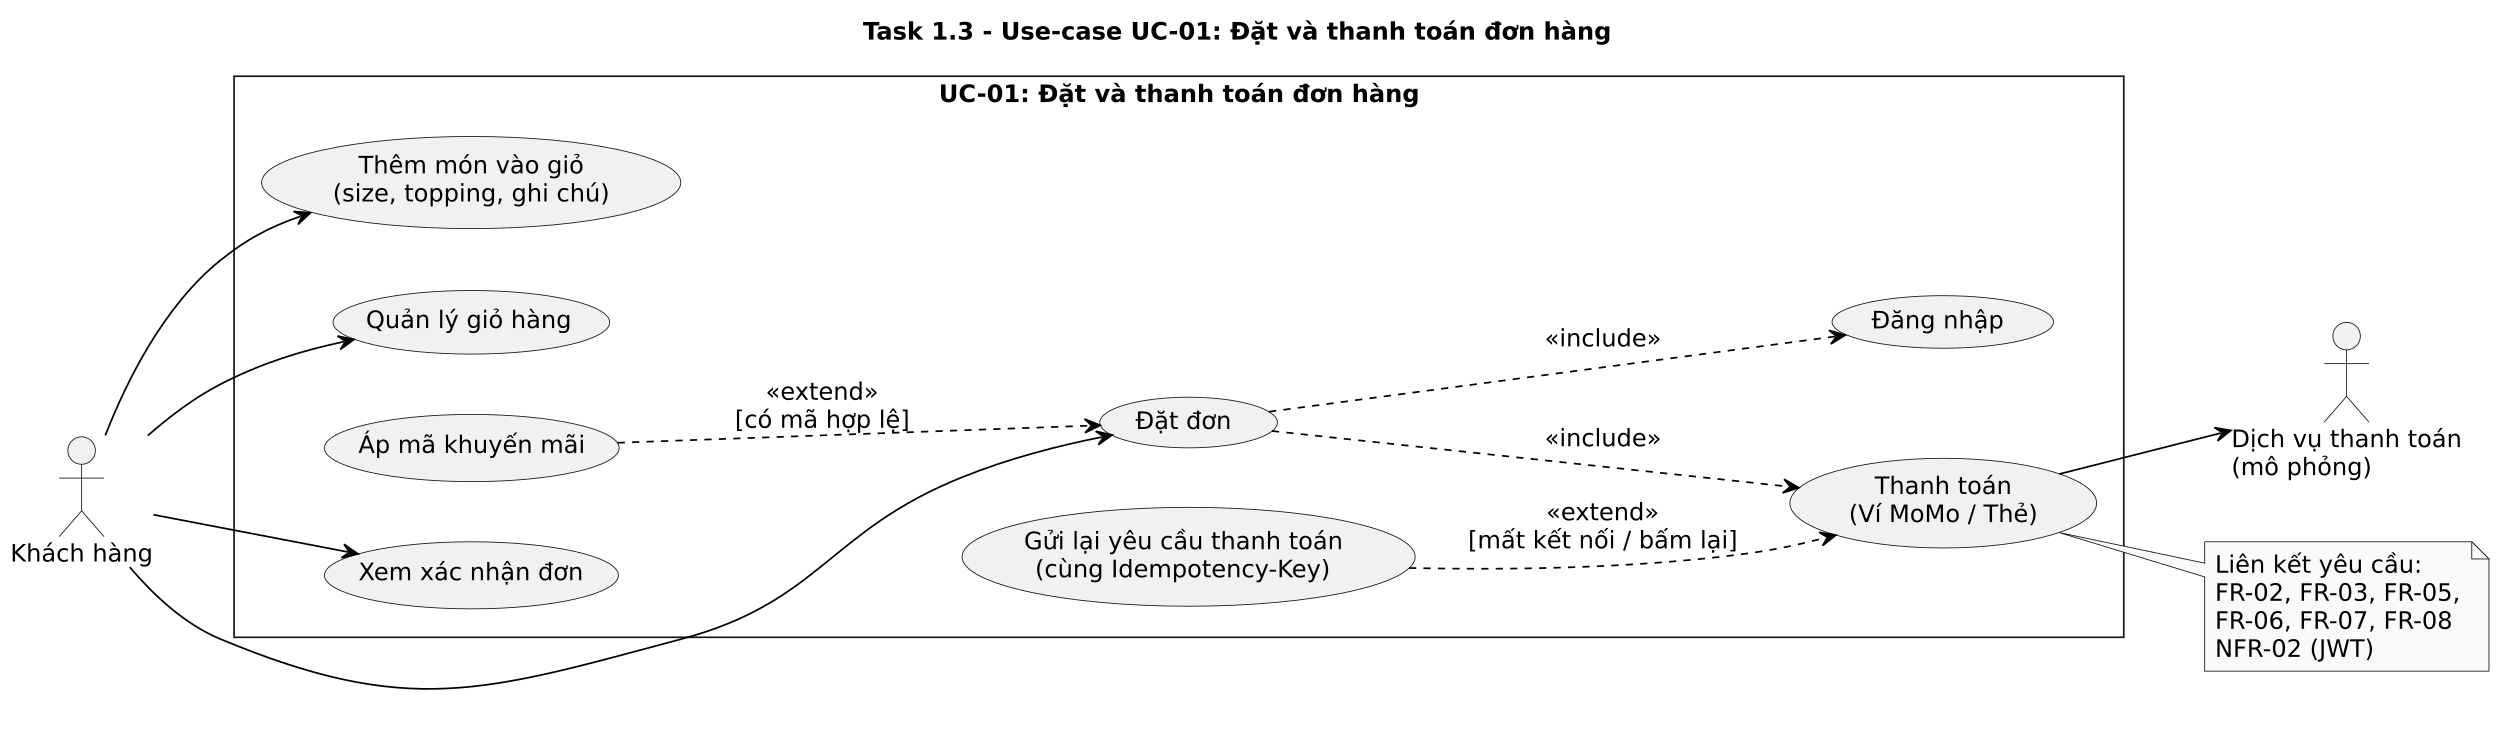
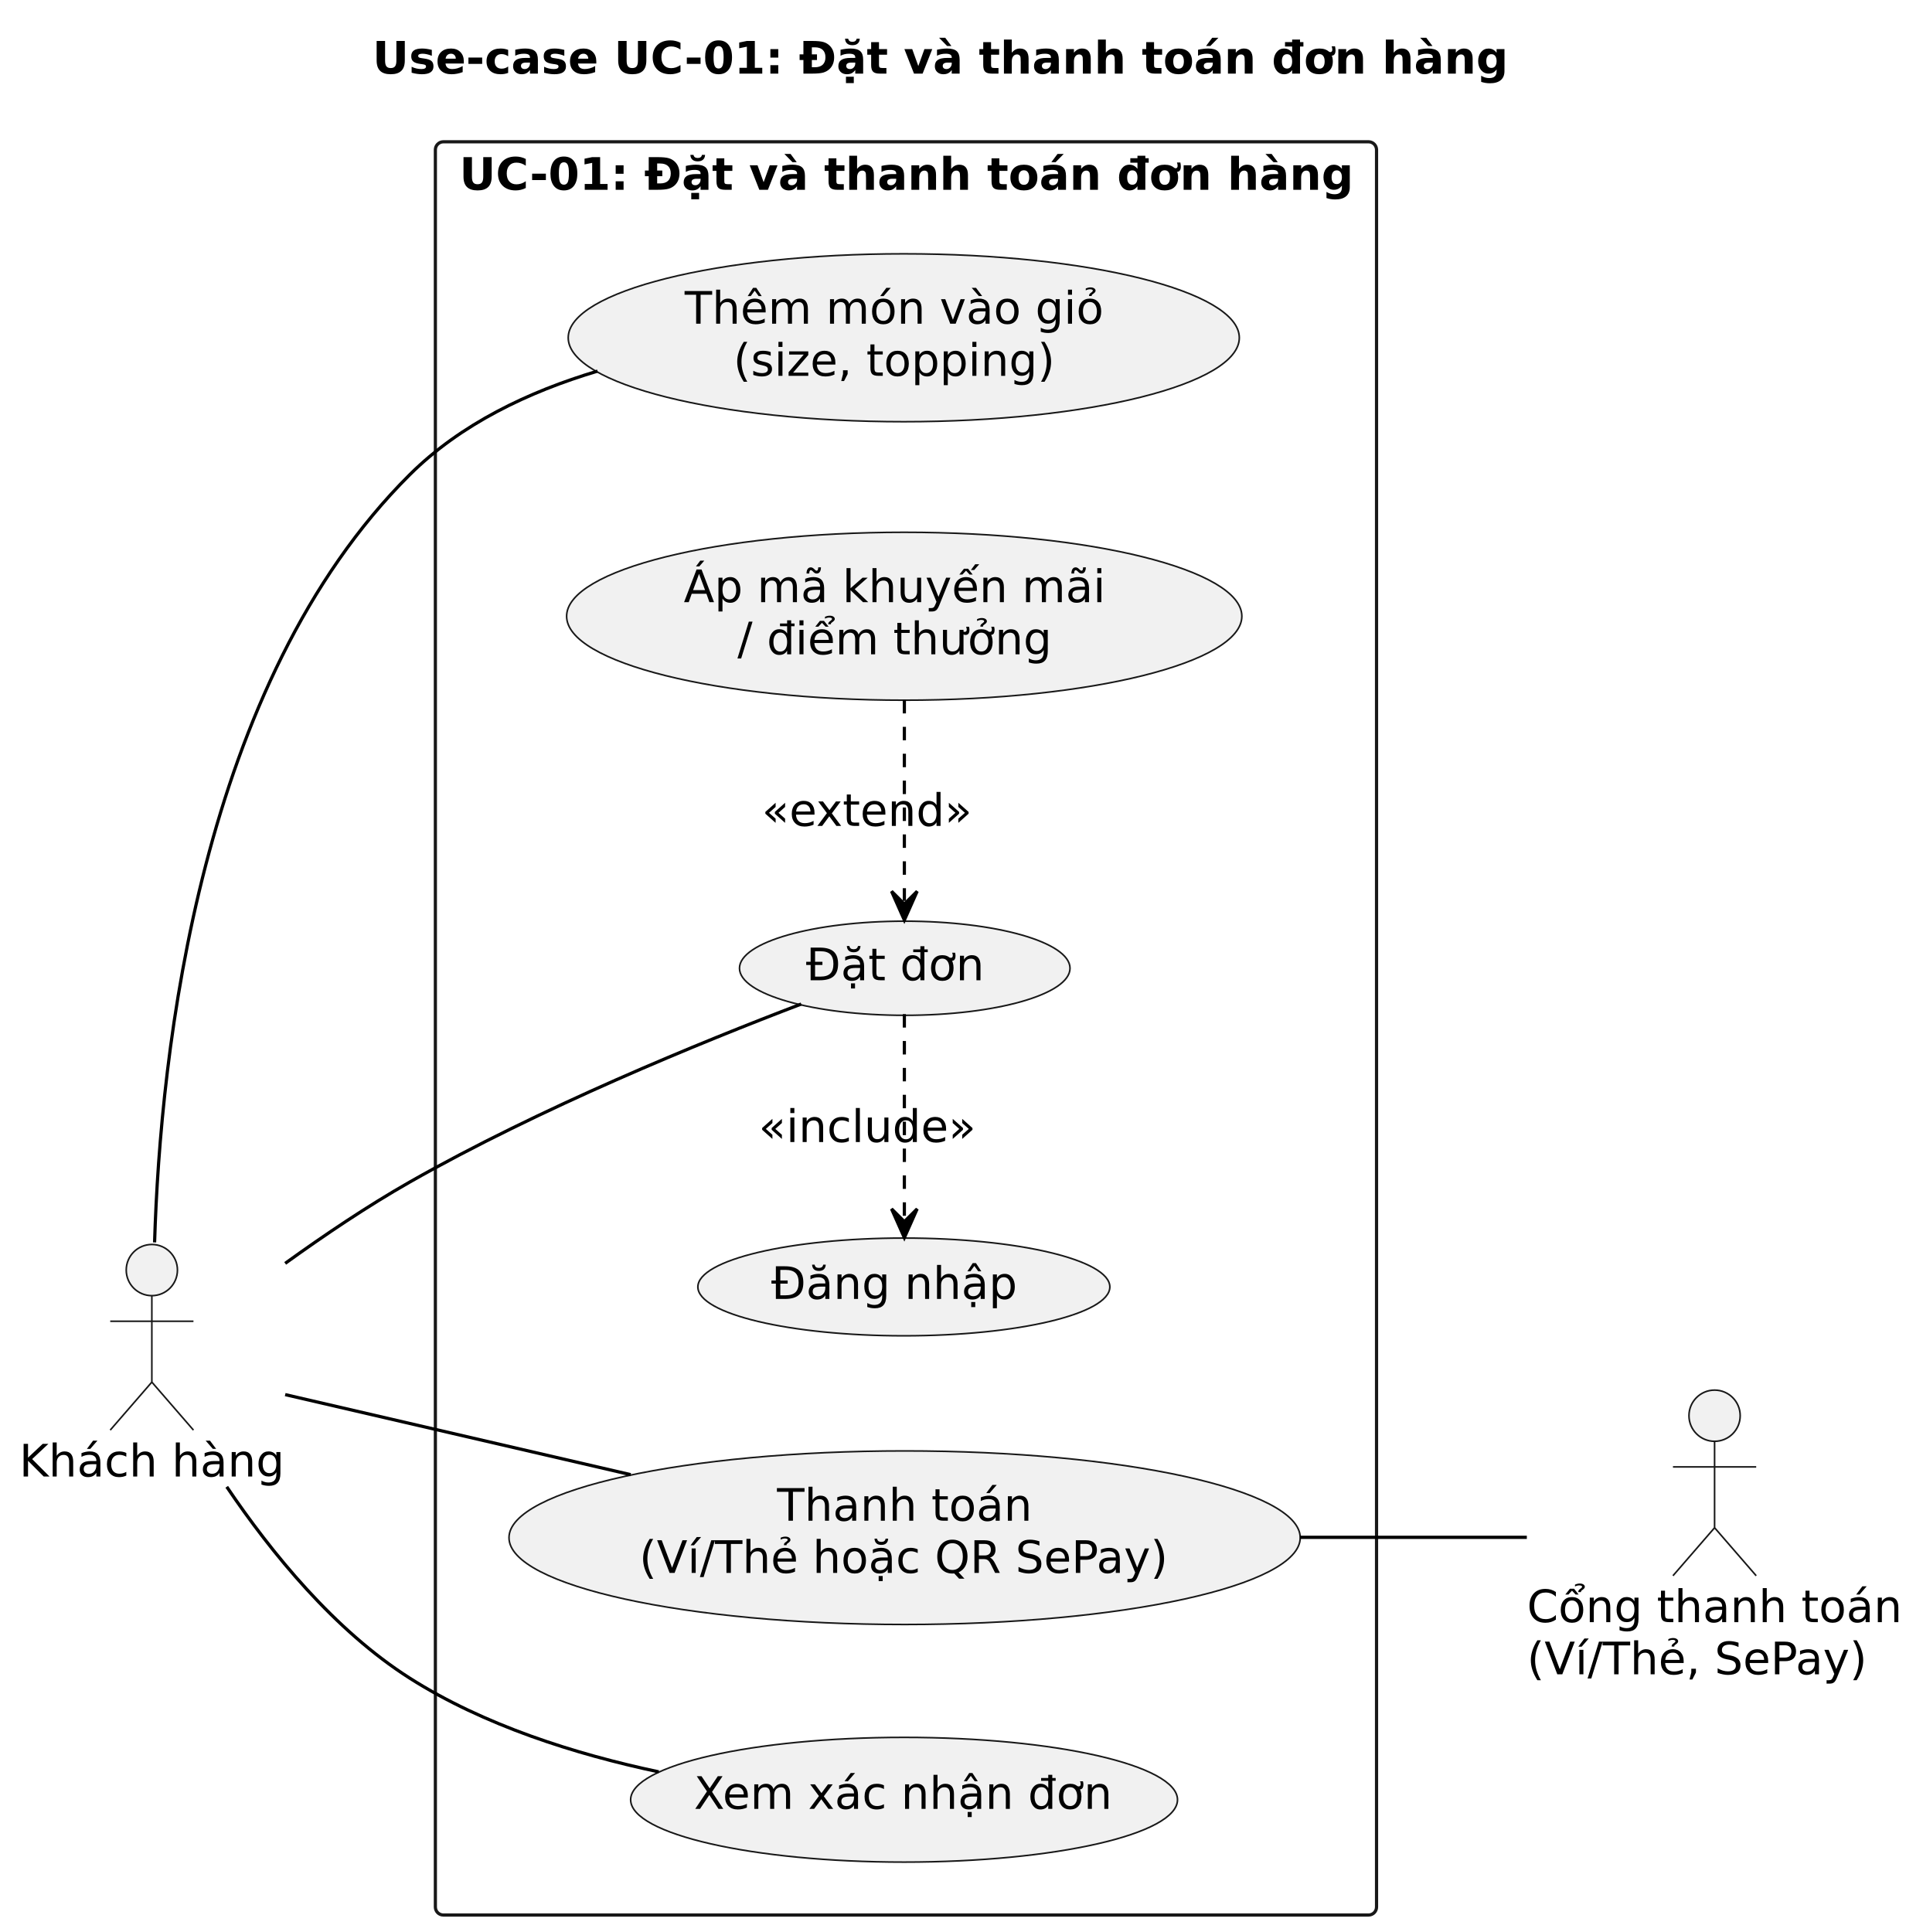
- <svg xmlns="http://www.w3.org/2000/svg" contentStyleType="text/css" height="706.667px" preserveAspectRatio="none" style="width:2421px;height:706px;background:#FFFFFF;" version="1.1" viewBox="0 0 2421 706" width="2421.667px" zoomAndPan="magnify">
+ <svg xmlns="http://www.w3.org/2000/svg" contentStyleType="text/css" height="1006.667px" preserveAspectRatio="none" style="width:1001px;height:1006px;background:#FFFFFF;" version="1.1" viewBox="0 0 1001 1006" width="1001.667px" zoomAndPan="magnify">
  <defs />
  <g>
-     <text fill="#000000" font-family="DejaVu Sans" font-size="23.333" font-weight="bold" lengthAdjust="spacing" textLength="727.207" x="835.722" y="38.325">Task 1.3 - Use-case UC-01: Đặt và thanh toán đơn hàng</text>
+     <text fill="#000000" font-family="DejaVu Sans" font-size="23.333" font-weight="bold" lengthAdjust="spacing" textLength="590.75" x="193.954" y="38.325">Use-case UC-01: Đặt và thanh toán đơn hàng</text>
    <g id="cluster_UC-01: Đặt và thanh toán đơn hàng">
-       <rect fill="none" height="543.333" style="stroke:#181818;stroke-width:1.667;" width="1830" x="226.667" y="73.828" />
-       <text fill="#000000" font-family="DejaVu Sans" font-size="23.333" font-weight="bold" lengthAdjust="spacing" textLength="464.992" x="909.171" y="98.82">UC-01: Đặt và thanh toán đơn hàng</text>
+       <rect fill="none" height="923.333" rx="4.167" ry="4.167" style="stroke:#181818;stroke-width:1.667;" width="490" x="226.667" y="73.828" />
+       <text fill="#000000" font-family="DejaVu Sans" font-size="23.333" font-weight="bold" lengthAdjust="spacing" textLength="464.992" x="239.171" y="98.82">UC-01: Đặt và thanh toán đơn hàng</text>
    </g>
    <g id="elem_ADD">
-       <ellipse cx="456.327" cy="176.76" fill="#F1F1F1" rx="202.993" ry="44.599" style="stroke:#181818;stroke-width:0.833;" />
-       <text fill="#000000" font-family="DejaVu Sans" font-size="23.333" lengthAdjust="spacing" textLength="218.123" x="347.265" y="167.924">Thêm món vào giỏ</text>
-       <text fill="#000000" font-family="DejaVu Sans" font-size="23.333" lengthAdjust="spacing" textLength="268.151" x="322.251" y="195.085">(size, topping, ghi chú)</text>
+       <ellipse cx="470.528" cy="175.874" fill="#F1F1F1" rx="174.695" ry="43.712" style="stroke:#181818;stroke-width:0.833;" />
+       <text fill="#000000" font-family="DejaVu Sans" font-size="23.333" lengthAdjust="spacing" textLength="218.123" x="356.466" y="168.539">Thêm món vào giỏ</text>
+       <text fill="#000000" font-family="DejaVu Sans" font-size="23.333" lengthAdjust="spacing" textLength="167.412" x="381.822" y="195.701">(size, topping)</text>
    </g>
-     <g id="elem_CART">
-       <ellipse cx="456.453" cy="312.119" fill="#F1F1F1" rx="133.953" ry="30.791" style="stroke:#181818;stroke-width:0.833;" />
-       <text fill="#000000" font-family="DejaVu Sans" font-size="23.333" lengthAdjust="spacing" textLength="199.04" x="354.388" y="317.684">Quản lý giỏ hàng</text>
+     <g id="elem_PROMO">
+       <ellipse cx="470.771" cy="320.878" fill="#F1F1F1" rx="175.771" ry="43.717" style="stroke:#181818;stroke-width:0.833;" />
+       <text fill="#000000" font-family="DejaVu Sans" font-size="23.333" lengthAdjust="spacing" textLength="219.605" x="355.969" y="313.544">Áp mã khuyến mãi</text>
+       <text fill="#000000" font-family="DejaVu Sans" font-size="23.333" lengthAdjust="spacing" textLength="163.675" x="383.934" y="340.705">/ điểm thưởng</text>
    </g>
    <g id="elem_ORDER">
-       <ellipse cx="1151.041" cy="409.172" fill="#F1F1F1" rx="86.041" ry="24.511" style="stroke:#181818;stroke-width:0.833;" />
-       <text fill="#000000" font-family="DejaVu Sans" font-size="23.333" lengthAdjust="spacing" textLength="92.821" x="1099.631" y="415.418">Đặt đơn</text>
+       <ellipse cx="471.041" cy="504.172" fill="#F1F1F1" rx="86.041" ry="24.511" style="stroke:#181818;stroke-width:0.833;" />
+       <text fill="#000000" font-family="DejaVu Sans" font-size="23.333" lengthAdjust="spacing" textLength="92.821" x="419.631" y="510.418">Đặt đơn</text>
    </g>
    <g id="elem_LOGIN">
-       <ellipse cx="1881.409" cy="311.777" fill="#F1F1F1" rx="107.243" ry="25.448" style="stroke:#181818;stroke-width:0.833;" />
-       <text fill="#000000" font-family="DejaVu Sans" font-size="23.333" lengthAdjust="spacing" textLength="128.083" x="1812.368" y="318.022">Đăng nhập</text>
+       <ellipse cx="470.576" cy="670.11" fill="#F1F1F1" rx="107.243" ry="25.448" style="stroke:#181818;stroke-width:0.833;" />
+       <text fill="#000000" font-family="DejaVu Sans" font-size="23.333" lengthAdjust="spacing" textLength="128.083" x="401.534" y="676.356">Đăng nhập</text>
    </g>
    <g id="elem_PAYUC">
-       <ellipse cx="1881.859" cy="487.24" fill="#F1F1F1" rx="148.525" ry="43.412" style="stroke:#181818;stroke-width:0.833;" />
-       <text fill="#000000" font-family="DejaVu Sans" font-size="23.333" lengthAdjust="spacing" textLength="132.845" x="1815.436" y="478.404">Thanh toán</text>
-       <text fill="#000000" font-family="DejaVu Sans" font-size="23.333" lengthAdjust="spacing" textLength="182.975" x="1790.371" y="505.565">(Ví MoMo / Thẻ)</text>
-     </g>
-     <g id="elem_PROMO">
-       <ellipse cx="456.875" cy="433.87" fill="#F1F1F1" rx="142.708" ry="32.542" style="stroke:#181818;stroke-width:0.833;" />
-       <text fill="#000000" font-family="DejaVu Sans" font-size="23.333" lengthAdjust="spacing" textLength="219.605" x="347.072" y="438.614">Áp mã khuyến mãi</text>
-     </g>
-     <g id="elem_RETRY">
-       <ellipse cx="1151.055" cy="539.206" fill="#F1F1F1" rx="219.388" ry="47.878" style="stroke:#181818;stroke-width:0.833;" />
-       <text fill="#000000" font-family="DejaVu Sans" font-size="23.333" lengthAdjust="spacing" textLength="308.893" x="991.608" y="531.871">Gửi lại yêu cầu thanh toán</text>
-       <text fill="#000000" font-family="DejaVu Sans" font-size="23.333" lengthAdjust="spacing" textLength="287.519" x="1002.295" y="559.032">(cùng Idempotency-Key)</text>
+       <ellipse cx="470.968" cy="800.688" fill="#F1F1F1" rx="205.968" ry="45.194" style="stroke:#181818;stroke-width:0.833;" />
+       <text fill="#000000" font-family="DejaVu Sans" font-size="23.333" lengthAdjust="spacing" textLength="132.845" x="404.546" y="791.852">Thanh toán</text>
+       <text fill="#000000" font-family="DejaVu Sans" font-size="23.333" lengthAdjust="spacing" textLength="276.274" x="332.831" y="819.014">(Ví/Thẻ hoặc QR SePay)</text>
    </g>
    <g id="elem_CONFIRM">
-       <ellipse cx="456.523" cy="557.133" fill="#F1F1F1" rx="142.356" ry="32.471" style="stroke:#181818;stroke-width:0.833;" />
-       <text fill="#000000" font-family="DejaVu Sans" font-size="23.333" lengthAdjust="spacing" textLength="218.796" x="347.125" y="561.877">Xem xác nhận đơn</text>
+       <ellipse cx="470.69" cy="937.133" fill="#F1F1F1" rx="142.356" ry="32.471" style="stroke:#181818;stroke-width:0.833;" />
+       <text fill="#000000" font-family="DejaVu Sans" font-size="23.333" lengthAdjust="spacing" textLength="218.796" x="361.292" y="941.877">Xem xác nhận đơn</text>
    </g>
    <g id="elem_KH">
-       <ellipse cx="79.054" cy="436.328" fill="#F1F1F1" rx="13.333" ry="13.333" style="stroke:#181818;stroke-width:0.833;" />
-       <path d="M79.054,449.661 L79.054,494.661 M57.388,462.995 L100.721,462.995 M79.054,494.661 L57.388,519.662 M79.054,494.661 L100.721,519.662 " fill="none" style="stroke:#181818;stroke-width:0.833;" />
-       <text fill="#000000" font-family="DejaVu Sans" font-size="23.333" lengthAdjust="spacing" textLength="138.109" x="10" y="543.82">Khách hàng</text>
+       <ellipse cx="79.054" cy="661.328" fill="#F1F1F1" rx="13.333" ry="13.333" style="stroke:#181818;stroke-width:0.833;" />
+       <path d="M79.054,674.662 L79.054,719.662 M57.388,687.995 L100.721,687.995 M79.054,719.662 L57.388,744.662 M79.054,719.662 L100.721,744.662 " fill="none" style="stroke:#181818;stroke-width:0.833;" />
+       <text fill="#000000" font-family="DejaVu Sans" font-size="23.333" lengthAdjust="spacing" textLength="138.109" x="10" y="768.82">Khách hàng</text>
    </g>
    <g id="elem_PAY">
-       <ellipse cx="2272.453" cy="325.495" fill="#F1F1F1" rx="13.333" ry="13.333" style="stroke:#181818;stroke-width:0.833;" />
-       <path d="M2272.453,338.828 L2272.453,383.828 M2250.786,352.161 L2294.119,352.161 M2272.453,383.828 L2250.786,408.828 M2272.453,383.828 L2294.119,408.828 " fill="none" style="stroke:#181818;stroke-width:0.833;" />
-       <text fill="#000000" font-family="DejaVu Sans" font-size="23.333" lengthAdjust="spacing" textLength="223.239" x="2160.833" y="432.987">Dịch vụ thanh toán</text>
-       <text fill="#000000" font-family="DejaVu Sans" font-size="23.333" lengthAdjust="spacing" textLength="136.103" x="2160.833" y="460.148">(mô phỏng)</text>
-     </g>
-     <g id="elem_GMN22">
-       <path d="M2135,524.662 L2135,545.361 L1993.85,515.695 L2135,558.695 L2135,649.974 A0,0 0 0 0 2135,649.974 L2410.317,649.974 A0,0 0 0 0 2410.317,649.974 L2410.317,541.328 L2393.651,524.662 L2135,524.662 A0,0 0 0 0 2135,524.662 " fill="#FAFAFA" style="stroke:#181818;stroke-width:0.833;" />
-       <path d="M2393.651,524.662 L2393.651,541.328 L2410.317,541.328 L2393.651,524.662 " fill="#FAFAFA" style="stroke:#181818;stroke-width:0.833;" />
-       <text fill="#000000" font-family="DejaVu Sans" font-size="23.333" lengthAdjust="spacing" textLength="200.623" x="2145" y="554.653">Liên kết yêu cầu:</text>
-       <text fill="#000000" font-family="DejaVu Sans" font-size="23.333" lengthAdjust="spacing" textLength="240.317" x="2145" y="581.815">FR-02, FR-03, FR-05,</text>
-       <text fill="#000000" font-family="DejaVu Sans" font-size="23.333" lengthAdjust="spacing" textLength="232.9" x="2145" y="608.976">FR-06, FR-07, FR-08</text>
-       <text fill="#000000" font-family="DejaVu Sans" font-size="23.333" lengthAdjust="spacing" textLength="155.028" x="2145" y="636.138">NFR-02 (JWT)</text>
+       <ellipse cx="892.663" cy="737.162" fill="#F1F1F1" rx="13.333" ry="13.333" style="stroke:#181818;stroke-width:0.833;" />
+       <path d="M892.663,750.495 L892.663,795.495 M870.996,763.828 L914.329,763.828 M892.663,795.495 L870.996,820.495 M892.663,795.495 L914.329,820.495 " fill="none" style="stroke:#181818;stroke-width:0.833;" />
+       <text fill="#000000" font-family="DejaVu Sans" font-size="23.333" lengthAdjust="spacing" textLength="195.326" x="795" y="844.653">Cổng thanh toán</text>
+       <text fill="#000000" font-family="DejaVu Sans" font-size="23.333" lengthAdjust="spacing" textLength="178.088" x="795" y="871.815">(Ví/Thẻ, SePay)</text>
    </g>
    <g id="link_KH_ADD">
-       <path d="M101.967,421.678 C122.517,369.045 158.717,296.128 213.333,252.161 C238.667,231.795 260.09,220.218 291.19,209.384 " fill="none" id="KH-to-ADD" style="stroke:#000000;stroke-width:1.667;" />
-       <polygon fill="#000000" points="300.633,206.095,284.275,204.733,292.764,208.836,288.661,217.325,300.633,206.095" style="stroke:#000000;stroke-width:1.667;" />
-     </g>
-     <g id="link_KH_CART">
-       <path d="M143.133,421.845 C163.967,403.545 188.3,385.062 213.333,372.161 C253.3,351.595 290.908,339.934 333.074,330.851 " fill="none" id="KH-to-CART" style="stroke:#000000;stroke-width:1.667;" />
-       <polygon fill="#000000" points="342.85,328.745,326.783,325.386,334.704,330.5,329.59,338.421,342.85,328.745" style="stroke:#000000;stroke-width:1.667;" />
+       <path d="M80.483,646.928 C83.483,547.578 104.183,355.728 213.333,247.161 C239.817,220.811 275.167,203.962 311.1,193.245 " fill="none" id="KH-ADD" style="stroke:#000000;stroke-width:1.667;" />
    </g>
    <g id="link_KH_ORDER">
-       <path d="M125.6,549.178 C148.433,576.045 178.683,604.428 213.333,618.828 C396.617,695.095 468.233,670.162 660,618.828 C794.633,582.795 802.317,514.095 931.667,462.161 C978.567,443.345 1024.13,431.852 1067.247,423.169 " fill="none" id="KH-to-ORDER" style="stroke:#000000;stroke-width:1.667;" />
-       <polygon fill="#000000" points="1077.05,421.195,1061.029,417.621,1068.881,422.84,1063.661,430.692,1077.05,421.195" style="stroke:#000000;stroke-width:1.667;" />
+       <path d="M148.467,657.845 C168.75,643.212 191.433,627.945 213.333,615.495 C280.95,577.062 364.35,542.928 417.15,522.812 " fill="none" id="KH-ORDER" style="stroke:#000000;stroke-width:1.667;" />
+     </g>
+     <g id="link_KH_PAYUC">
+       <path d="M148.483,726.178 C198.017,737.662 267.033,753.645 328.35,767.861 " fill="none" id="KH-PAYUC" style="stroke:#000000;stroke-width:1.667;" />
    </g>
    <g id="link_KH_CONFIRM">
-       <path d="M148.6,498.478 C203.767,509.045 272.895,522.28 336.829,534.53 " fill="none" id="KH-to-CONFIRM" style="stroke:#000000;stroke-width:1.667;" />
-       <polygon fill="#000000" points="346.65,536.412,333.173,527.041,338.466,534.843,330.663,540.136,346.65,536.412" style="stroke:#000000;stroke-width:1.667;" />
+       <path d="M118.05,774.178 C141.283,808.578 174.2,848.962 213.333,873.828 C251.95,898.361 299.433,913.395 342.967,922.611 " fill="none" id="KH-CONFIRM" style="stroke:#000000;stroke-width:1.667;" />
+     </g>
+     <g id="link_PROMO_ORDER">
+       <path d="M470.833,364.478 C470.833,400.361 470.833,439.778 470.833,469.095 " fill="none" id="PROMO-to-ORDER" style="stroke:#000000;stroke-width:1.667;stroke-dasharray:7.0,7.0;" />
+       <polygon fill="#000000" points="470.833,479.095,477.5,464.095,470.833,470.762,464.167,464.095,470.833,479.095" style="stroke:#000000;stroke-width:1.667;" />
+       <text fill="#000000" font-family="DejaVu Sans" font-size="23.333" lengthAdjust="spacing" textLength="109.819" x="396.667" y="430.07">«extend»</text>
+     </g>
+     <g id="link_ORDER_LOGIN">
+       <path d="M470.833,528.062 C470.833,559.078 470.833,602.595 470.833,634.462 " fill="none" id="ORDER-to-LOGIN" style="stroke:#000000;stroke-width:1.667;stroke-dasharray:7.0,7.0;" />
+       <polygon fill="#000000" points="470.833,644.462,477.5,629.462,470.833,636.128,464.167,629.462,470.833,644.462" style="stroke:#000000;stroke-width:1.667;" />
+       <text fill="#000000" font-family="DejaVu Sans" font-size="23.333" lengthAdjust="spacing" textLength="113.089" x="395" y="594.653">«include»</text>
    </g>
    <g id="link_PAYUC_PAY">
-       <path d="M1994.383,458.995 C2046.483,445.762 2098.724,432.504 2150.757,419.304 " fill="none" id="PAYUC-to-PAY" style="stroke:#000000;stroke-width:1.667;" />
-       <polygon fill="#000000" points="2160.45,416.845,2144.271,414.071,2152.372,418.894,2147.55,426.995,2160.45,416.845" style="stroke:#000000;stroke-width:1.667;" />
-     </g>
-     <g id="link_ORDER_LOGIN">
-       <path d="M1228.983,398.678 C1363.417,380.812 1631.654,345.161 1777.02,325.861 " fill="none" id="ORDER-to-LOGIN" style="stroke:#000000;stroke-width:1.667;stroke-dasharray:7.0,7.0;" />
-       <polygon fill="#000000" points="1786.933,324.545,1771.186,319.91,1778.672,325.642,1772.941,333.128,1786.933,324.545" style="stroke:#000000;stroke-width:1.667;" />
-       <text fill="#000000" font-family="DejaVu Sans" font-size="23.333" lengthAdjust="spacing" textLength="113.089" x="1495.833" y="335.487">«include»</text>
-     </g>
-     <g id="link_ORDER_PAYUC">
-       <path d="M1231.733,417.361 C1354.183,430.562 1581.057,454.974 1732.041,471.24 " fill="none" id="ORDER-to-PAYUC" style="stroke:#000000;stroke-width:1.667;stroke-dasharray:7.0,7.0;" />
-       <polygon fill="#000000" points="1741.983,472.312,1727.784,464.076,1733.698,471.419,1726.355,477.333,1741.983,472.312" style="stroke:#000000;stroke-width:1.667;" />
-       <text fill="#000000" font-family="DejaVu Sans" font-size="23.333" lengthAdjust="spacing" textLength="113.089" x="1495.833" y="432.153">«include»</text>
-     </g>
-     <g id="link_PROMO_ORDER">
-       <path d="M598.133,428.778 C738.3,423.712 939.473,416.423 1055.49,412.223 " fill="none" id="PROMO-to-ORDER" style="stroke:#000000;stroke-width:1.667;stroke-dasharray:7.0,7.0;" />
-       <polygon fill="#000000" points="1065.483,411.861,1050.252,405.742,1057.156,412.163,1050.734,419.066,1065.483,411.861" style="stroke:#000000;stroke-width:1.667;" />
-       <text fill="#000000" font-family="DejaVu Sans" font-size="23.333" lengthAdjust="spacing" textLength="109.819" x="741.409" y="387.153">«extend»</text>
-       <text fill="#000000" font-family="DejaVu Sans" font-size="23.333" lengthAdjust="spacing" textLength="169.303" x="711.667" y="414.315">[có mã hợp lệ]</text>
-     </g>
-     <g id="link_RETRY_PAYUC">
-       <path d="M1364.45,550.045 C1461.933,552.162 1578.883,550.412 1683.333,537.162 C1714.433,533.228 1737.999,528.473 1768.149,520.706 " fill="none" id="RETRY-to-PAYUC" style="stroke:#000000;stroke-width:1.667;stroke-dasharray:7.0,7.0;" />
-       <polygon fill="#000000" points="1777.833,518.212,1761.645,515.497,1769.764,520.29,1764.971,528.409,1777.833,518.212" style="stroke:#000000;stroke-width:1.667;" />
-       <text fill="#000000" font-family="DejaVu Sans" font-size="23.333" lengthAdjust="spacing" textLength="109.819" x="1497.255" y="503.82">«extend»</text>
-       <text fill="#000000" font-family="DejaVu Sans" font-size="23.333" lengthAdjust="spacing" textLength="260.996" x="1421.667" y="530.981">[mất kết nối / bấm lại]</text>
+       <path d="M676.767,800.495 C718.033,800.495 759.567,800.495 794.917,800.495 " fill="none" id="PAYUC-PAY" style="stroke:#000000;stroke-width:1.667;" />
    </g>
  </g>
</svg>
